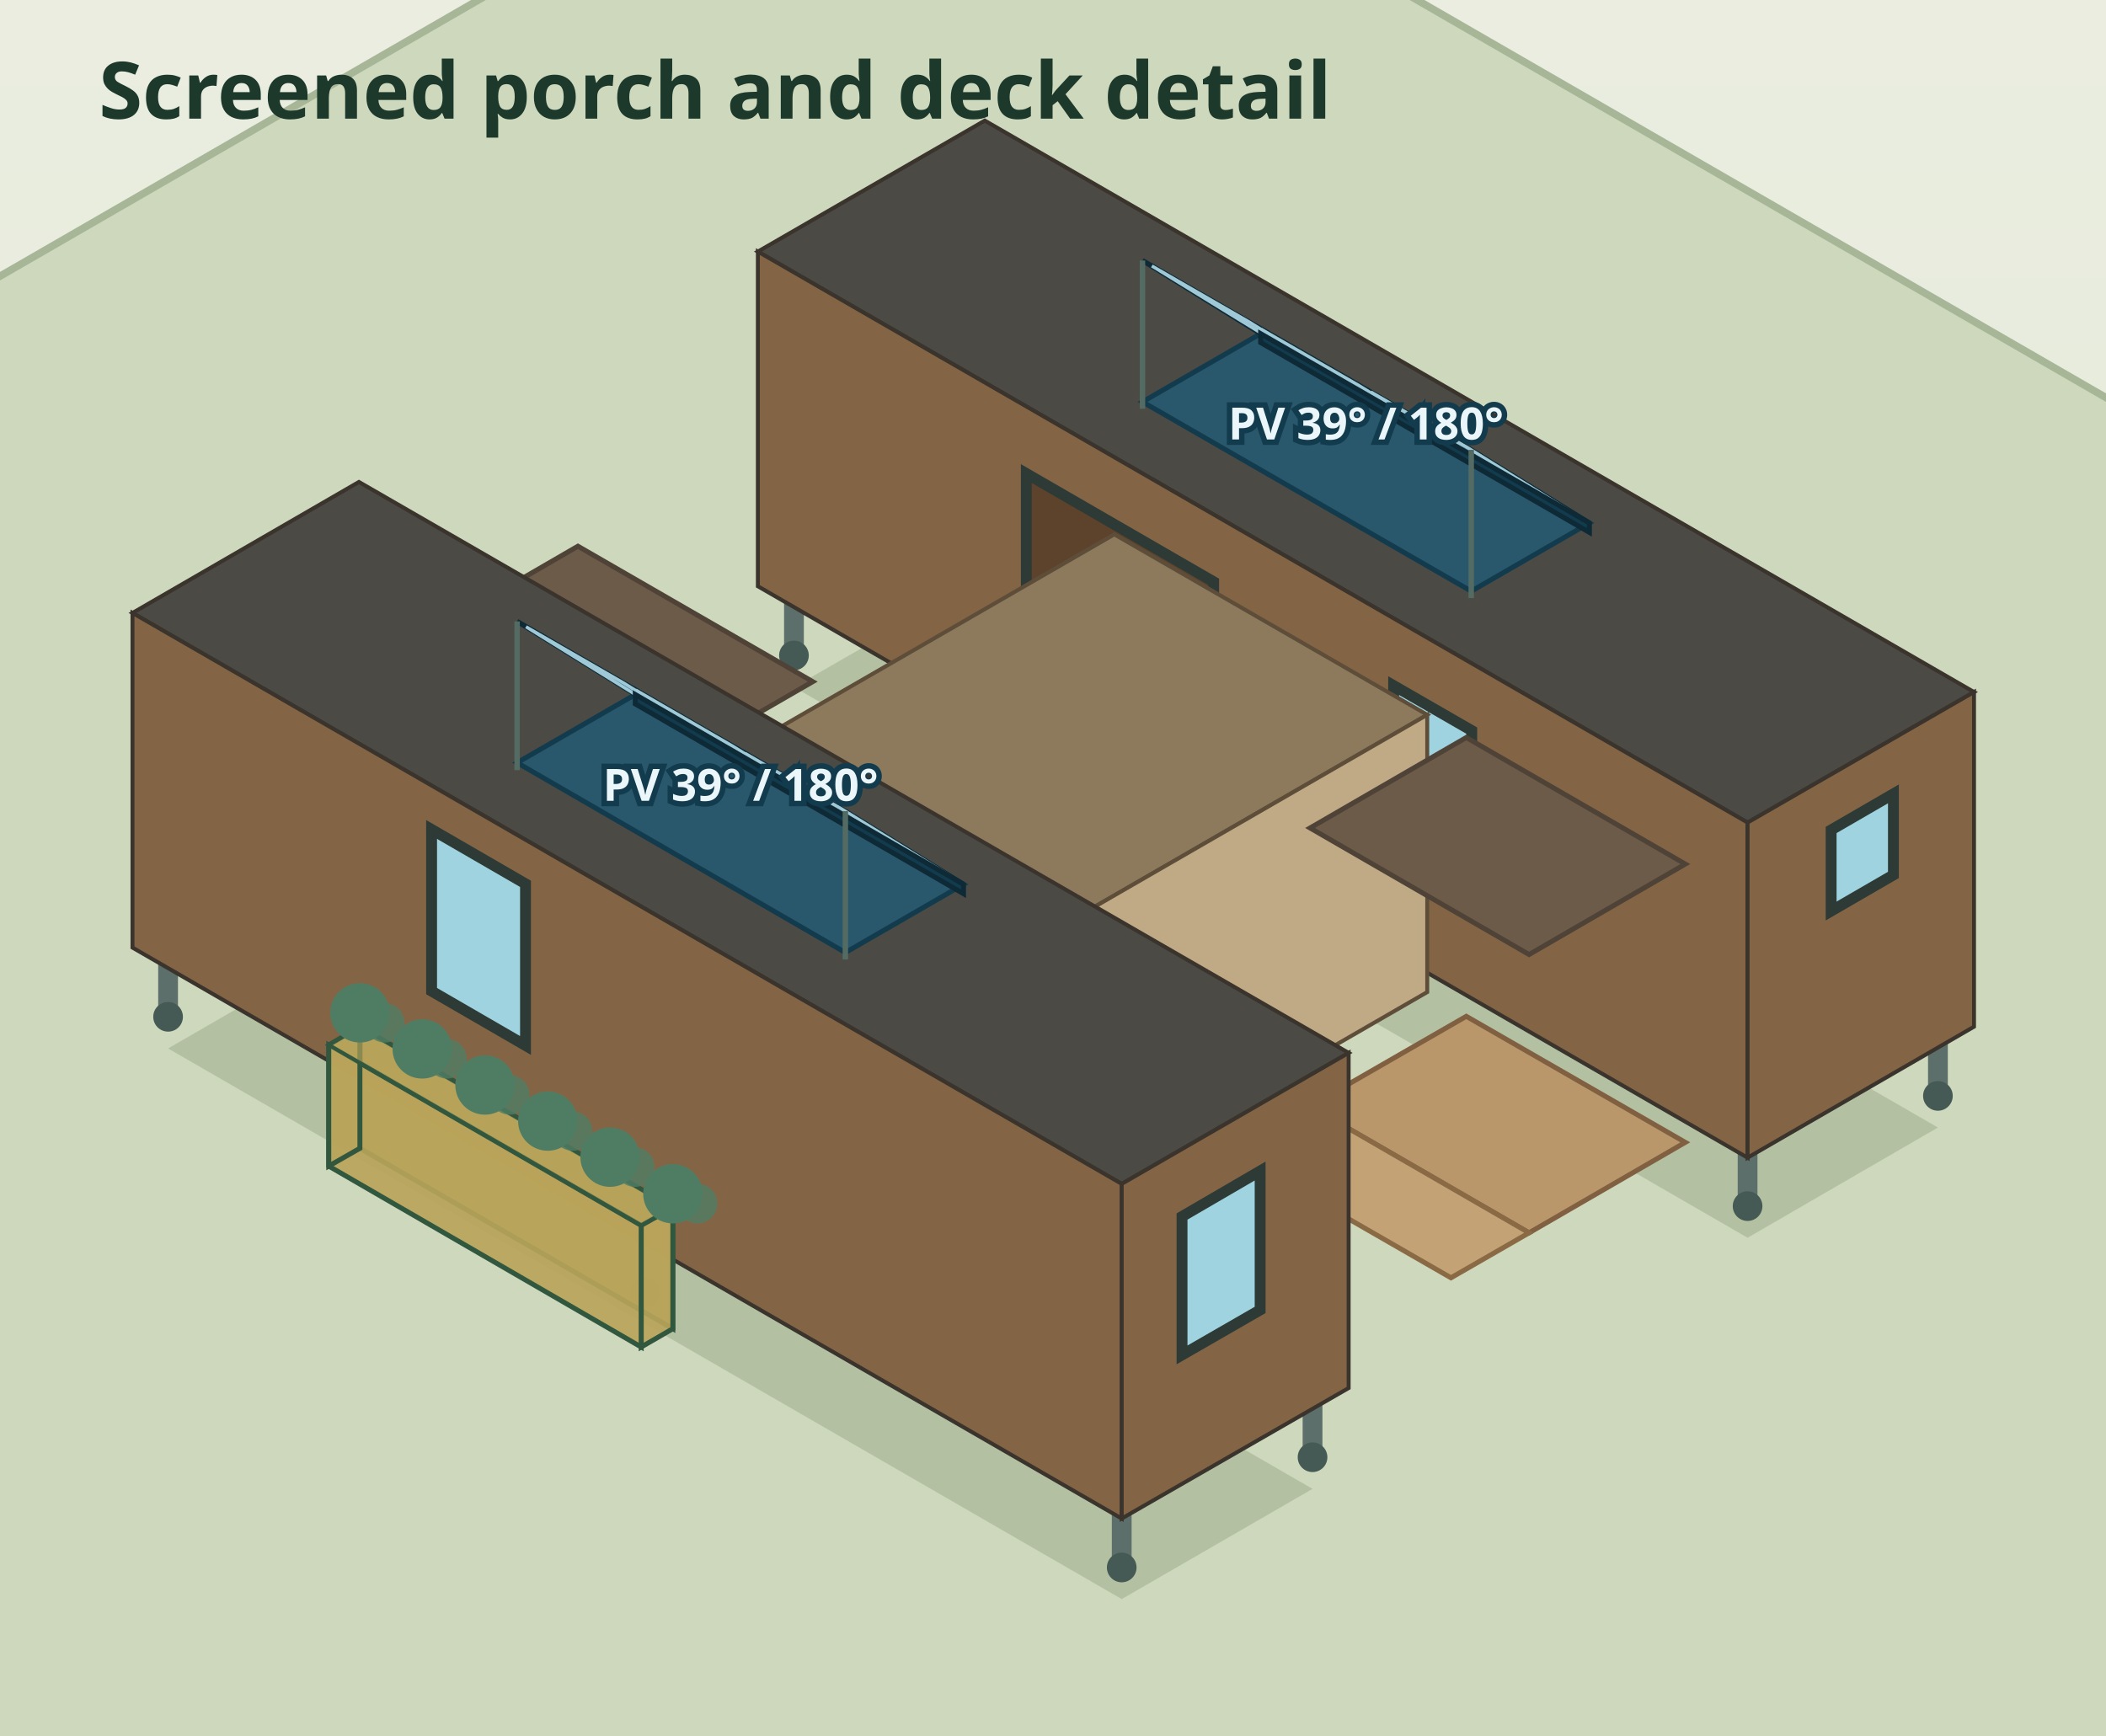
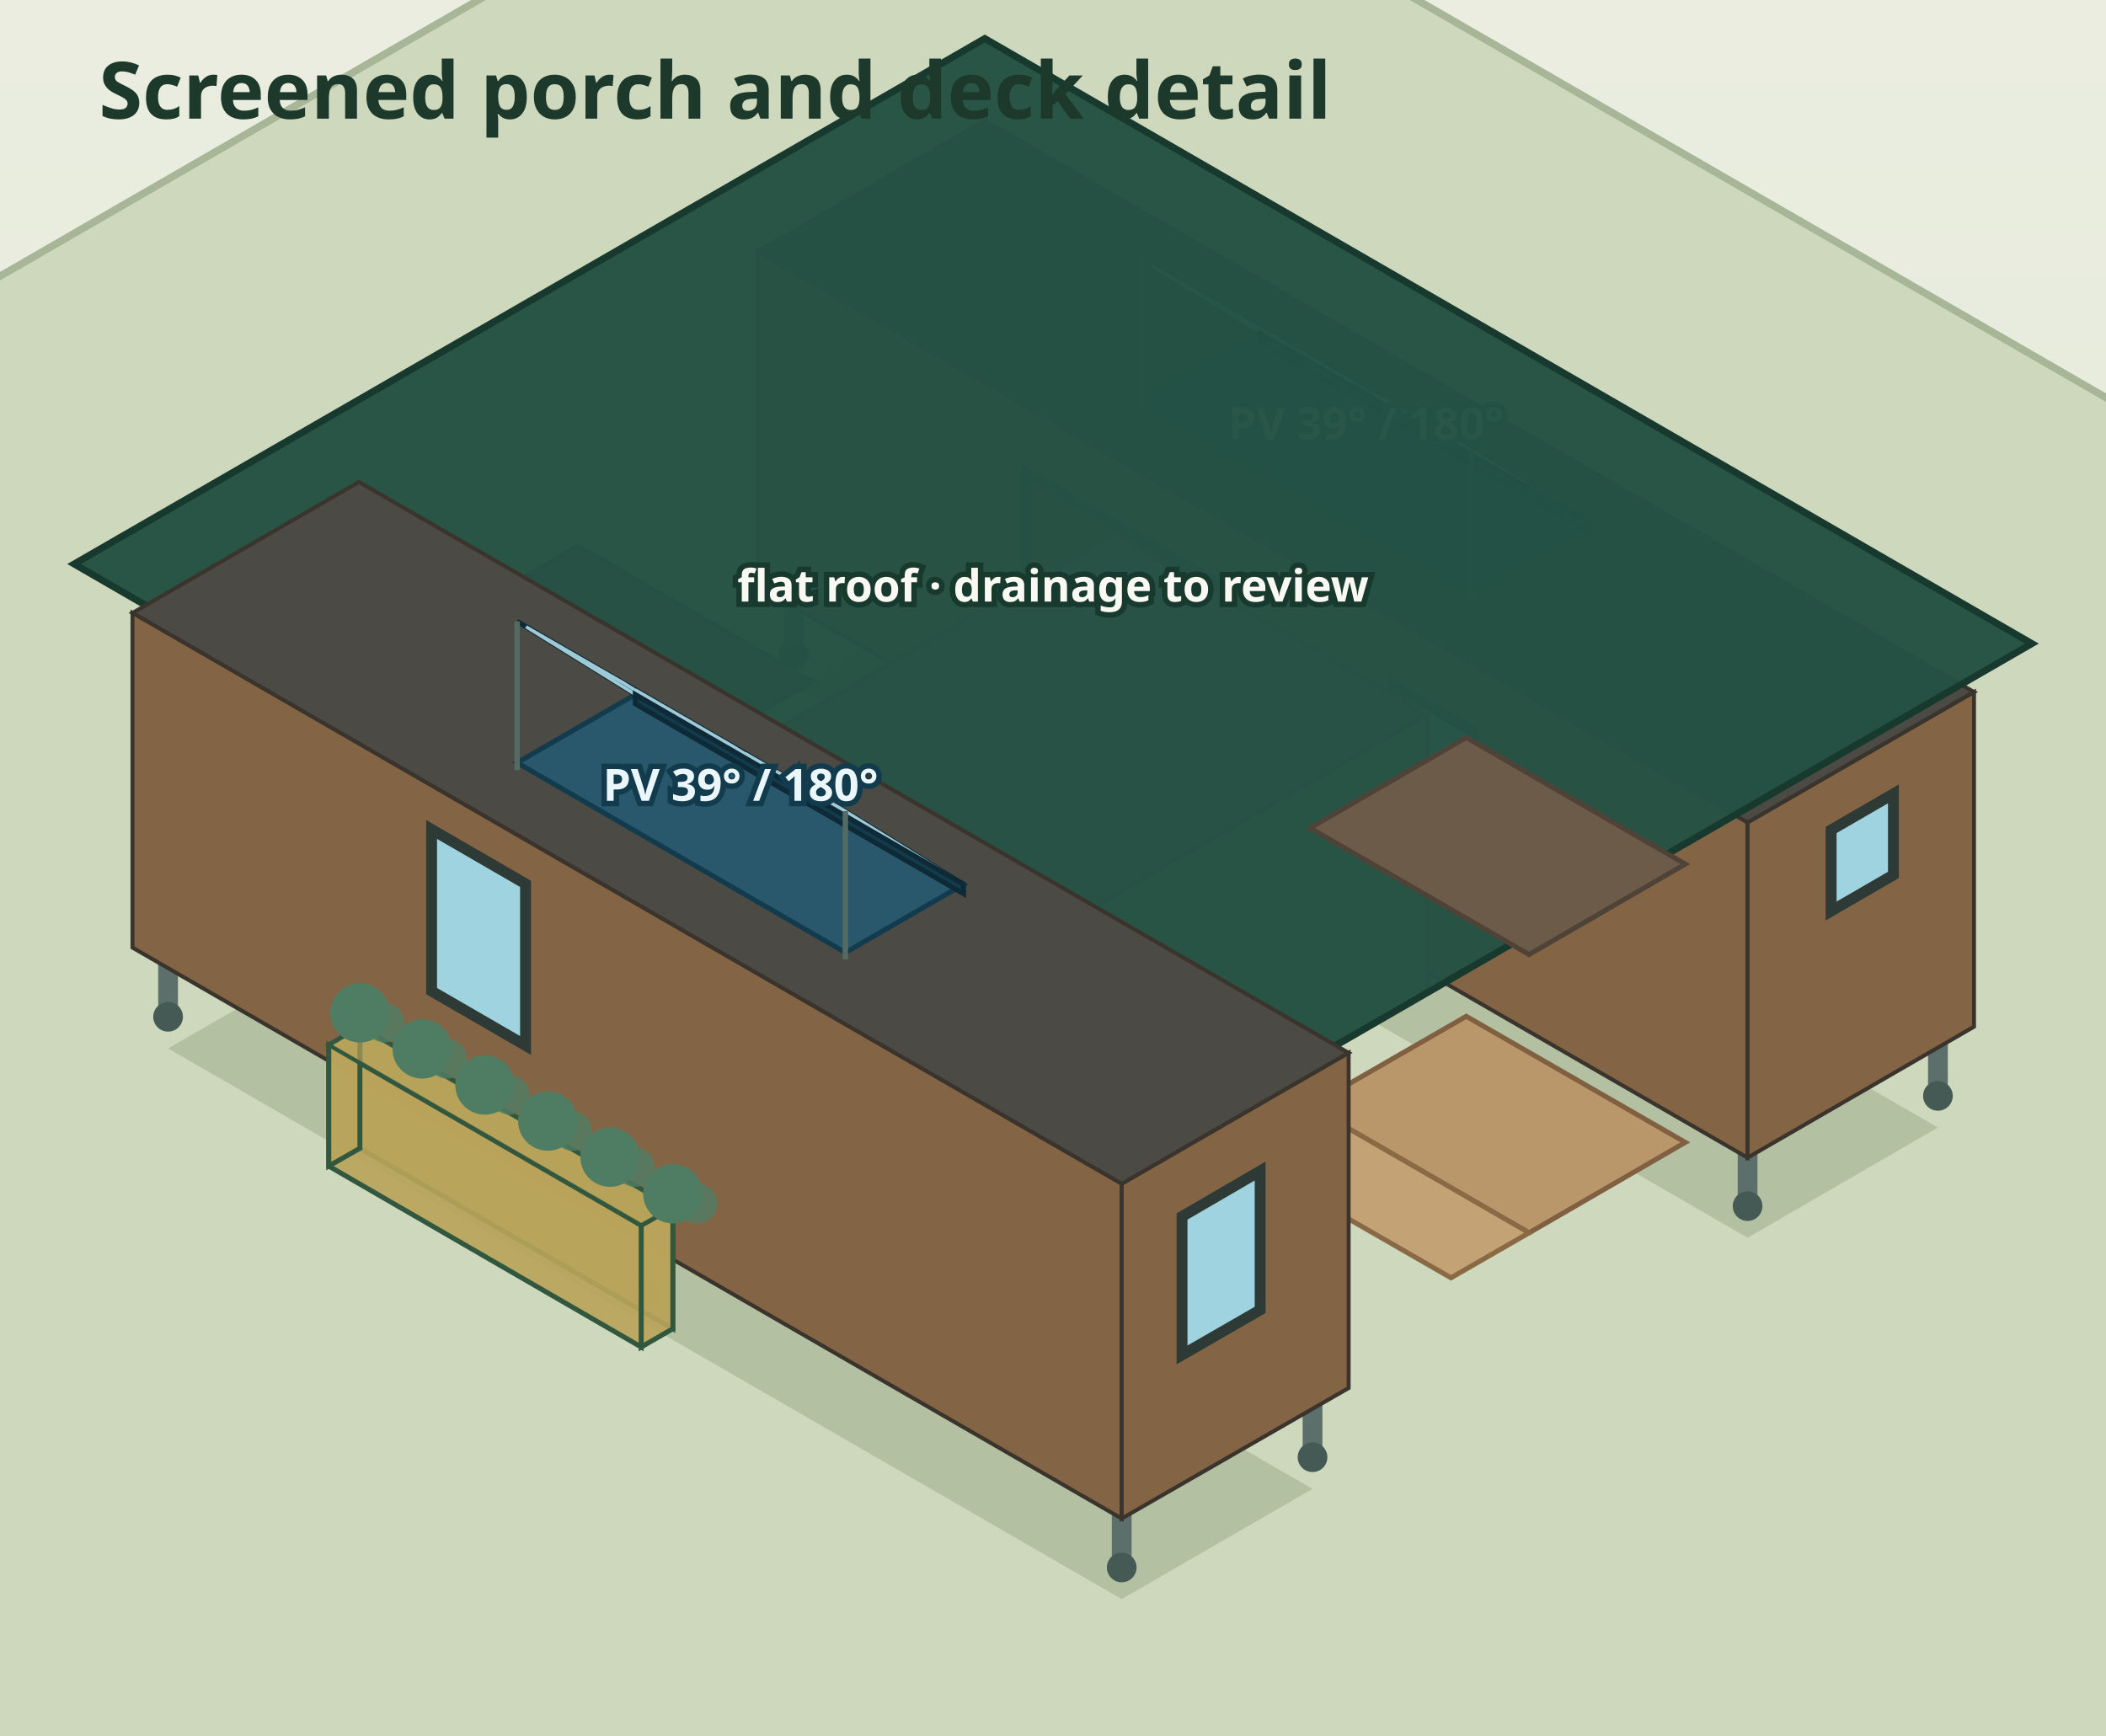
<svg xmlns="http://www.w3.org/2000/svg" viewBox="318.2 158.1 426 351.1" role="img" aria-labelledby="concept-forest-courtyard-porch-t concept-forest-courtyard-porch-d" data-plan-scale="18.3" data-plan-width="1040">
  <defs>
    <linearGradient id="concept-forest-courtyard-porch-sky" x1="0" y1="0" x2="0" y2="1">
      <stop offset="0" stop-color="#eef0e4" />
      <stop offset="1" stop-color="#dce4d0" />
    </linearGradient>
  </defs>
  <rect width="1040" height="700" fill="url(#concept-forest-courtyard-porch-sky)" />
  <path d="M509.9 103.3L995 383.3L530.1 651.7L45 371.7Z" fill="#cdd8bc" stroke="#a8b698" stroke-width="1.5" />
  <path d="M505.2 259.9 507.1 261 478.6 277.4 476.7 276.3Z" fill="#9ab886" fill-opacity="0.3" stroke="#4f7d64" stroke-width="0.8" />
  <path d="M505.2 192.1 507.1 193.2 478.6 209.6 476.7 208.5Z" fill="#6f9d5b" fill-opacity="0.28" stroke="#4f7d64" stroke-width="0.8" />
  <path d="M505.2 259.9L505.2 192.1" stroke="#4f7d64" stroke-width="0.9" />
  <path d="M507.1 261L507.1 193.2" stroke="#4f7d64" stroke-width="0.9" />
  <path d="M478.6 277.4L478.6 209.6" stroke="#4f7d64" stroke-width="0.9" />
  <path d="M476.7 276.3L476.7 208.5" stroke="#4f7d64" stroke-width="0.9" />
  <path d="M517.4 274.9 710.2 386.2 671.7 408.5 478.8 297.1Z" fill="#9eae8d" fill-opacity="0.55" />
  <line x1="517.4" y1="268.5" x2="517.4" y2="254.4" stroke="#5d6f6a" stroke-width="4" />
  <circle cx="517.4" cy="268.5" r="3" fill="#455955" />
  <line x1="710.2" y1="379.8" x2="710.2" y2="365.8" stroke="#5d6f6a" stroke-width="4" />
  <circle cx="710.2" cy="379.8" r="3" fill="#455955" />
  <line x1="671.7" y1="402.1" x2="671.7" y2="388.1" stroke="#5d6f6a" stroke-width="4" />
  <circle cx="671.7" cy="402.1" r="3" fill="#455955" />
  <line x1="478.8" y1="290.7" x2="478.8" y2="276.7" stroke="#5d6f6a" stroke-width="4" />
  <circle cx="478.8" cy="290.7" r="3" fill="#455955" />
  <line x1="613.8" y1="324.1" x2="613.8" y2="310.1" stroke="#5d6f6a" stroke-width="4" />
  <circle cx="613.8" cy="324.1" r="3" fill="#455955" />
  <line x1="575.2" y1="346.4" x2="575.2" y2="332.4" stroke="#5d6f6a" stroke-width="4" />
  <circle cx="575.2" cy="346.4" r="3" fill="#455955" />
  <path d="M517.4 182.5 717.5 298.1 671.7 324.5 471.5 209Z" fill="#4b4a44" stroke="#3a342d" stroke-width="0.8" />
  <path d="M471.5 276.7 671.7 392.3 671.7 324.5 471.5 209Z" fill="#836546" stroke="#3a342d" stroke-width="0.8" />
  <path d="M717.5 365.8 671.7 392.3 671.7 324.5 717.5 298.1Z" fill="#836546" stroke="#3a342d" stroke-width="0.8" />
  <path d="M525.8 303 563.7 324.9 563.7 275.8 525.8 253.9Z" fill="#5d432c" stroke="#2d3a35" stroke-width="2.2" />
  <path d="M600.1 324.9 615.9 334 615.9 305.9 600.1 296.8Z" fill="#9fd3e0" stroke="#2d3a35" stroke-width="2.2" />
  <path d="M701.2 335.1 688.6 342.4 688.6 326 701.2 318.7Z" fill="#9fd3e0" stroke="#2d3a35" stroke-width="2.2" />
  <path d="M639.7 263.9 573.2 225.6 549.3 239.4 615.8 277.7Z" fill="#245a73" fill-opacity="0.85" stroke="#123b4d" stroke-width="1" />
  <path d="M639.7 263.9 573.2 225.6 549.3 210.8 615.8 249.1Z" fill="#123b4d" stroke="#0d2a36" stroke-width="1" />
  <path d="M637.8 262.8 618.1 251.4 595.5 237.4 615.3 248.8Z" fill="#2f6d88" stroke="#9fc9d6" stroke-width="0.65" />
  <path d="M615.7 250 595.9 238.6 573.3 224.7 593.1 236.1Z" fill="#245a73" stroke="#9fc9d6" stroke-width="0.65" />
  <path d="M593.5 237.3 573.8 225.8 551.2 211.9 571 223.3Z" fill="#2f6d88" stroke="#9fc9d6" stroke-width="0.65" />
  <path d="M639.7 263.9 573.2 225.6 573.2 227.4 639.7 265.8Z" fill="#123b4d" stroke="#0d2a36" stroke-width="1" />
  <line x1="549.3" y1="240.8" x2="549.3" y2="210.8" stroke="#536b63" stroke-width="1.1" />
  <line x1="615.8" y1="279.1" x2="615.8" y2="249.1" stroke="#536b63" stroke-width="1.1" />
  <text x="594.5" y="247" text-anchor="middle" font-family="system-ui, sans-serif" font-size="9" font-weight="800" fill="#eaf6f9" stroke="#123b4d" stroke-width="2.2" paint-order="stroke">PV 39° / 180°</text>
  <path d="M435.1 325 482.6 352.4 450.9 370.6 403.5 343.2Z" fill="#b9976a" stroke="#806040" stroke-width="1" />
  <path d="M435.1 268.6 482.6 296 450.9 314.3 403.5 286.9Z" fill="#6d5b49" stroke="#4f4337" stroke-width="1" />
  <path d="M543.6 266.2 606.9 302.7 518.9 353.5 455.6 317Z" fill="#8d7a5d" stroke="#5e4d38" stroke-width="0.8" />
  <path d="M455.6 373.1 518.9 409.6 518.9 353.5 455.6 317Z" fill="#c0aa86" stroke="#5e4d38" stroke-width="0.8" />
  <path d="M606.9 358.8 518.9 409.6 518.9 353.5 606.9 302.7Z" fill="#c0aa86" stroke="#5e4d38" stroke-width="0.8" />
  <path d="M455.6 373.1 518.9 409.6 518.9 353.5 455.6 317Z" fill="#6b9277" fill-opacity="0.18" stroke="#4f7d64" stroke-width="1" />
+   <path d="M517.4 165.9 729.2 288.3 545.1 394.6 333.2 272.2Z" fill="#245244" fill-opacity="0.97" stroke="#17392e" stroke-width="1.4" />
+   <text x="531.2" y="279.8" text-anchor="middle" font-family="system-ui, sans-serif" font-size="9" font-weight="800" fill="#faf8f2" stroke="#17392e" stroke-width="2.2" paint-order="stroke">flat roof · drainage to review</text>
  <path d="M614.8 363.7 659.1 389.2 627.5 407.5 583.2 381.9Z" fill="#b9976a" stroke="#806040" stroke-width="1" />
  <path d="M614.8 307.3 659.1 332.9 627.5 351.2 583.2 325.6Z" fill="#6d5b49" stroke="#4f4337" stroke-width="1" />
  <path d="M583.2 381.9 627.5 407.5 611.7 416.6 567.4 391.1Z" fill="#c3a276" stroke="#8a6a44" stroke-width="1" />
  <path d="M390.8 347.9 583.7 459.3 545.1 481.6 352.2 370.2Z" fill="#9eae8d" fill-opacity="0.55" />
  <line x1="390.8" y1="341.5" x2="390.8" y2="327.5" stroke="#5d6f6a" stroke-width="4" />
  <circle cx="390.8" cy="341.5" r="3" fill="#455955" />
  <line x1="583.7" y1="452.9" x2="583.7" y2="438.9" stroke="#5d6f6a" stroke-width="4" />
  <circle cx="583.7" cy="452.9" r="3" fill="#455955" />
  <line x1="545.1" y1="475.2" x2="545.1" y2="461.1" stroke="#5d6f6a" stroke-width="4" />
  <circle cx="545.1" cy="475.2" r="3" fill="#455955" />
  <line x1="352.2" y1="363.8" x2="352.2" y2="349.8" stroke="#5d6f6a" stroke-width="4" />
  <circle cx="352.2" cy="363.8" r="3" fill="#455955" />
  <line x1="487.2" y1="397.2" x2="487.2" y2="383.2" stroke="#5d6f6a" stroke-width="4" />
  <circle cx="487.2" cy="397.2" r="3" fill="#455955" />
  <line x1="448.7" y1="419.5" x2="448.7" y2="405.4" stroke="#5d6f6a" stroke-width="4" />
  <circle cx="448.7" cy="419.5" r="3" fill="#455955" />
  <path d="M390.8 255.6 591 371.1 545.1 397.6 345 282.1Z" fill="#4b4a44" stroke="#3a342d" stroke-width="0.8" />
  <path d="M345 349.8 545.1 465.3 545.1 397.6 345 282.1Z" fill="#836546" stroke="#3a342d" stroke-width="0.8" />
  <path d="M591 438.9 545.1 465.3 545.1 397.6 591 371.1Z" fill="#836546" stroke="#3a342d" stroke-width="0.8" />
  <path d="M405.5 358.6 424.5 369.6 424.5 336.9 405.5 325.9Z" fill="#9fd3e0" stroke="#2d3a35" stroke-width="2.2" />
  <path d="M573.1 423.1 557.3 432.2 557.3 404.2 573.1 395Z" fill="#9fd3e0" stroke="#2d3a35" stroke-width="2.2" />
  <path d="M513.1 337 446.7 298.6 422.8 312.4 489.2 350.8Z" fill="#245a73" fill-opacity="0.85" stroke="#123b4d" stroke-width="1" />
  <path d="M513.1 337 446.7 298.6 422.8 283.8 489.2 322.2Z" fill="#123b4d" stroke="#0d2a36" stroke-width="1" />
  <path d="M511.3 335.9 491.5 324.5 468.9 310.5 488.7 321.9Z" fill="#2f6d88" stroke="#9fc9d6" stroke-width="0.65" />
  <path d="M489.1 323.1 469.4 311.7 446.8 297.7 466.5 309.1Z" fill="#245a73" stroke="#9fc9d6" stroke-width="0.65" />
  <path d="M467 310.3 447.2 298.9 424.6 284.9 444.4 296.3Z" fill="#2f6d88" stroke="#9fc9d6" stroke-width="0.65" />
  <path d="M513.1 337 446.7 298.6 446.7 300.5 513.1 338.9Z" fill="#123b4d" stroke="#0d2a36" stroke-width="1" />
  <line x1="422.8" y1="313.9" x2="422.8" y2="283.8" stroke="#536b63" stroke-width="1.1" />
  <line x1="489.2" y1="352.2" x2="489.2" y2="322.2" stroke="#536b63" stroke-width="1.1" />
  <text x="468" y="320.1" text-anchor="middle" font-family="system-ui, sans-serif" font-size="9" font-weight="800" fill="#eaf6f9" stroke="#123b4d" stroke-width="2.2" paint-order="stroke">PV 39° / 180°</text>
  <path d="M391 390.4 454.3 426.9 454.3 402.4 391 365.8Z" fill="#b9a45a" fill-opacity="0.9" stroke="#31573f" stroke-width="1" />
  <path d="M454.3 426.9 447.9 430.6 447.9 406 454.3 402.4Z" fill="#b9a45a" fill-opacity="0.9" stroke="#31573f" stroke-width="1" />
  <path d="M447.9 430.6 384.7 394 384.7 369.5 447.9 406Z" fill="#b9a45a" fill-opacity="0.9" stroke="#31573f" stroke-width="1" />
  <path d="M384.7 394 391 390.4 391 365.8 384.7 369.5Z" fill="#b9a45a" fill-opacity="0.9" stroke="#31573f" stroke-width="1" />
  <path d="M391 365.8 454.3 402.4 447.9 406 384.7 369.5Z" fill="#b9a45a" fill-opacity="0.65" stroke="#31573f" stroke-width="0.8" />
  <circle cx="391" cy="363" r="6" fill="#4f7d64" />
  <circle cx="396" cy="365" r="4" fill="#4f7d64" opacity="0.8" />
  <circle cx="403.6" cy="370.3" r="6" fill="#4f7d64" />
  <circle cx="408.6" cy="372.3" r="4" fill="#4f7d64" opacity="0.8" />
  <circle cx="416.3" cy="377.6" r="6" fill="#4f7d64" />
  <circle cx="421.3" cy="379.6" r="4" fill="#4f7d64" opacity="0.8" />
  <circle cx="429" cy="384.9" r="6" fill="#4f7d64" />
  <circle cx="434" cy="386.9" r="4" fill="#4f7d64" opacity="0.8" />
  <circle cx="441.6" cy="392.2" r="6" fill="#4f7d64" />
  <circle cx="446.6" cy="394.2" r="4" fill="#4f7d64" opacity="0.8" />
  <circle cx="454.3" cy="399.6" r="6" fill="#4f7d64" />
  <circle cx="459.3" cy="401.6" r="4" fill="#4f7d64" opacity="0.8" />
  <text x="30" y="46" font-family="system-ui, sans-serif" font-size="22" font-weight="800" fill="#1d392c">Forest Courtyard</text>
  <text x="30" y="68" font-family="system-ui, sans-serif" font-size="12" fill="#40583f">Screened porch and deck detail · cropped from the same geometry</text>
  <text x="338.2" y="182.1" font-family="system-ui, sans-serif" font-size="16" font-weight="800" fill="#1d392c">Screened porch and deck detail</text>
  <g aria-hidden="true">
    <circle cx="996" cy="44" r="22" fill="#fffdf7" fill-opacity="0.9" stroke="#b9c3b2" />
    <path d="M996 28l6 30l-6 -8l-6 8z" fill="#1d392c" />
    <text x="996" y="76" text-anchor="middle" font-size="10" font-weight="700" font-family="system-ui, sans-serif" fill="#1d392c">N</text>
  </g>
-   <text x="30" y="682" font-family="system-ui, sans-serif" font-size="10" fill="#5e6a58">Illustrative concept · generated from the same geometry as the plan · not for construction · Containers Hamlet Design Lab · CC BY-SA 4.0</text>
+   <text x="30" y="682" font-family="system-ui, sans-serif" font-size="10" fill="#5e6a58">Illustrative concept · shadows are illustrative, not a solar or overshadowing study · generated from the same geometry · not for construction · Containers Hamlet Design Lab · CC BY-SA 4.0</text>
</svg>
